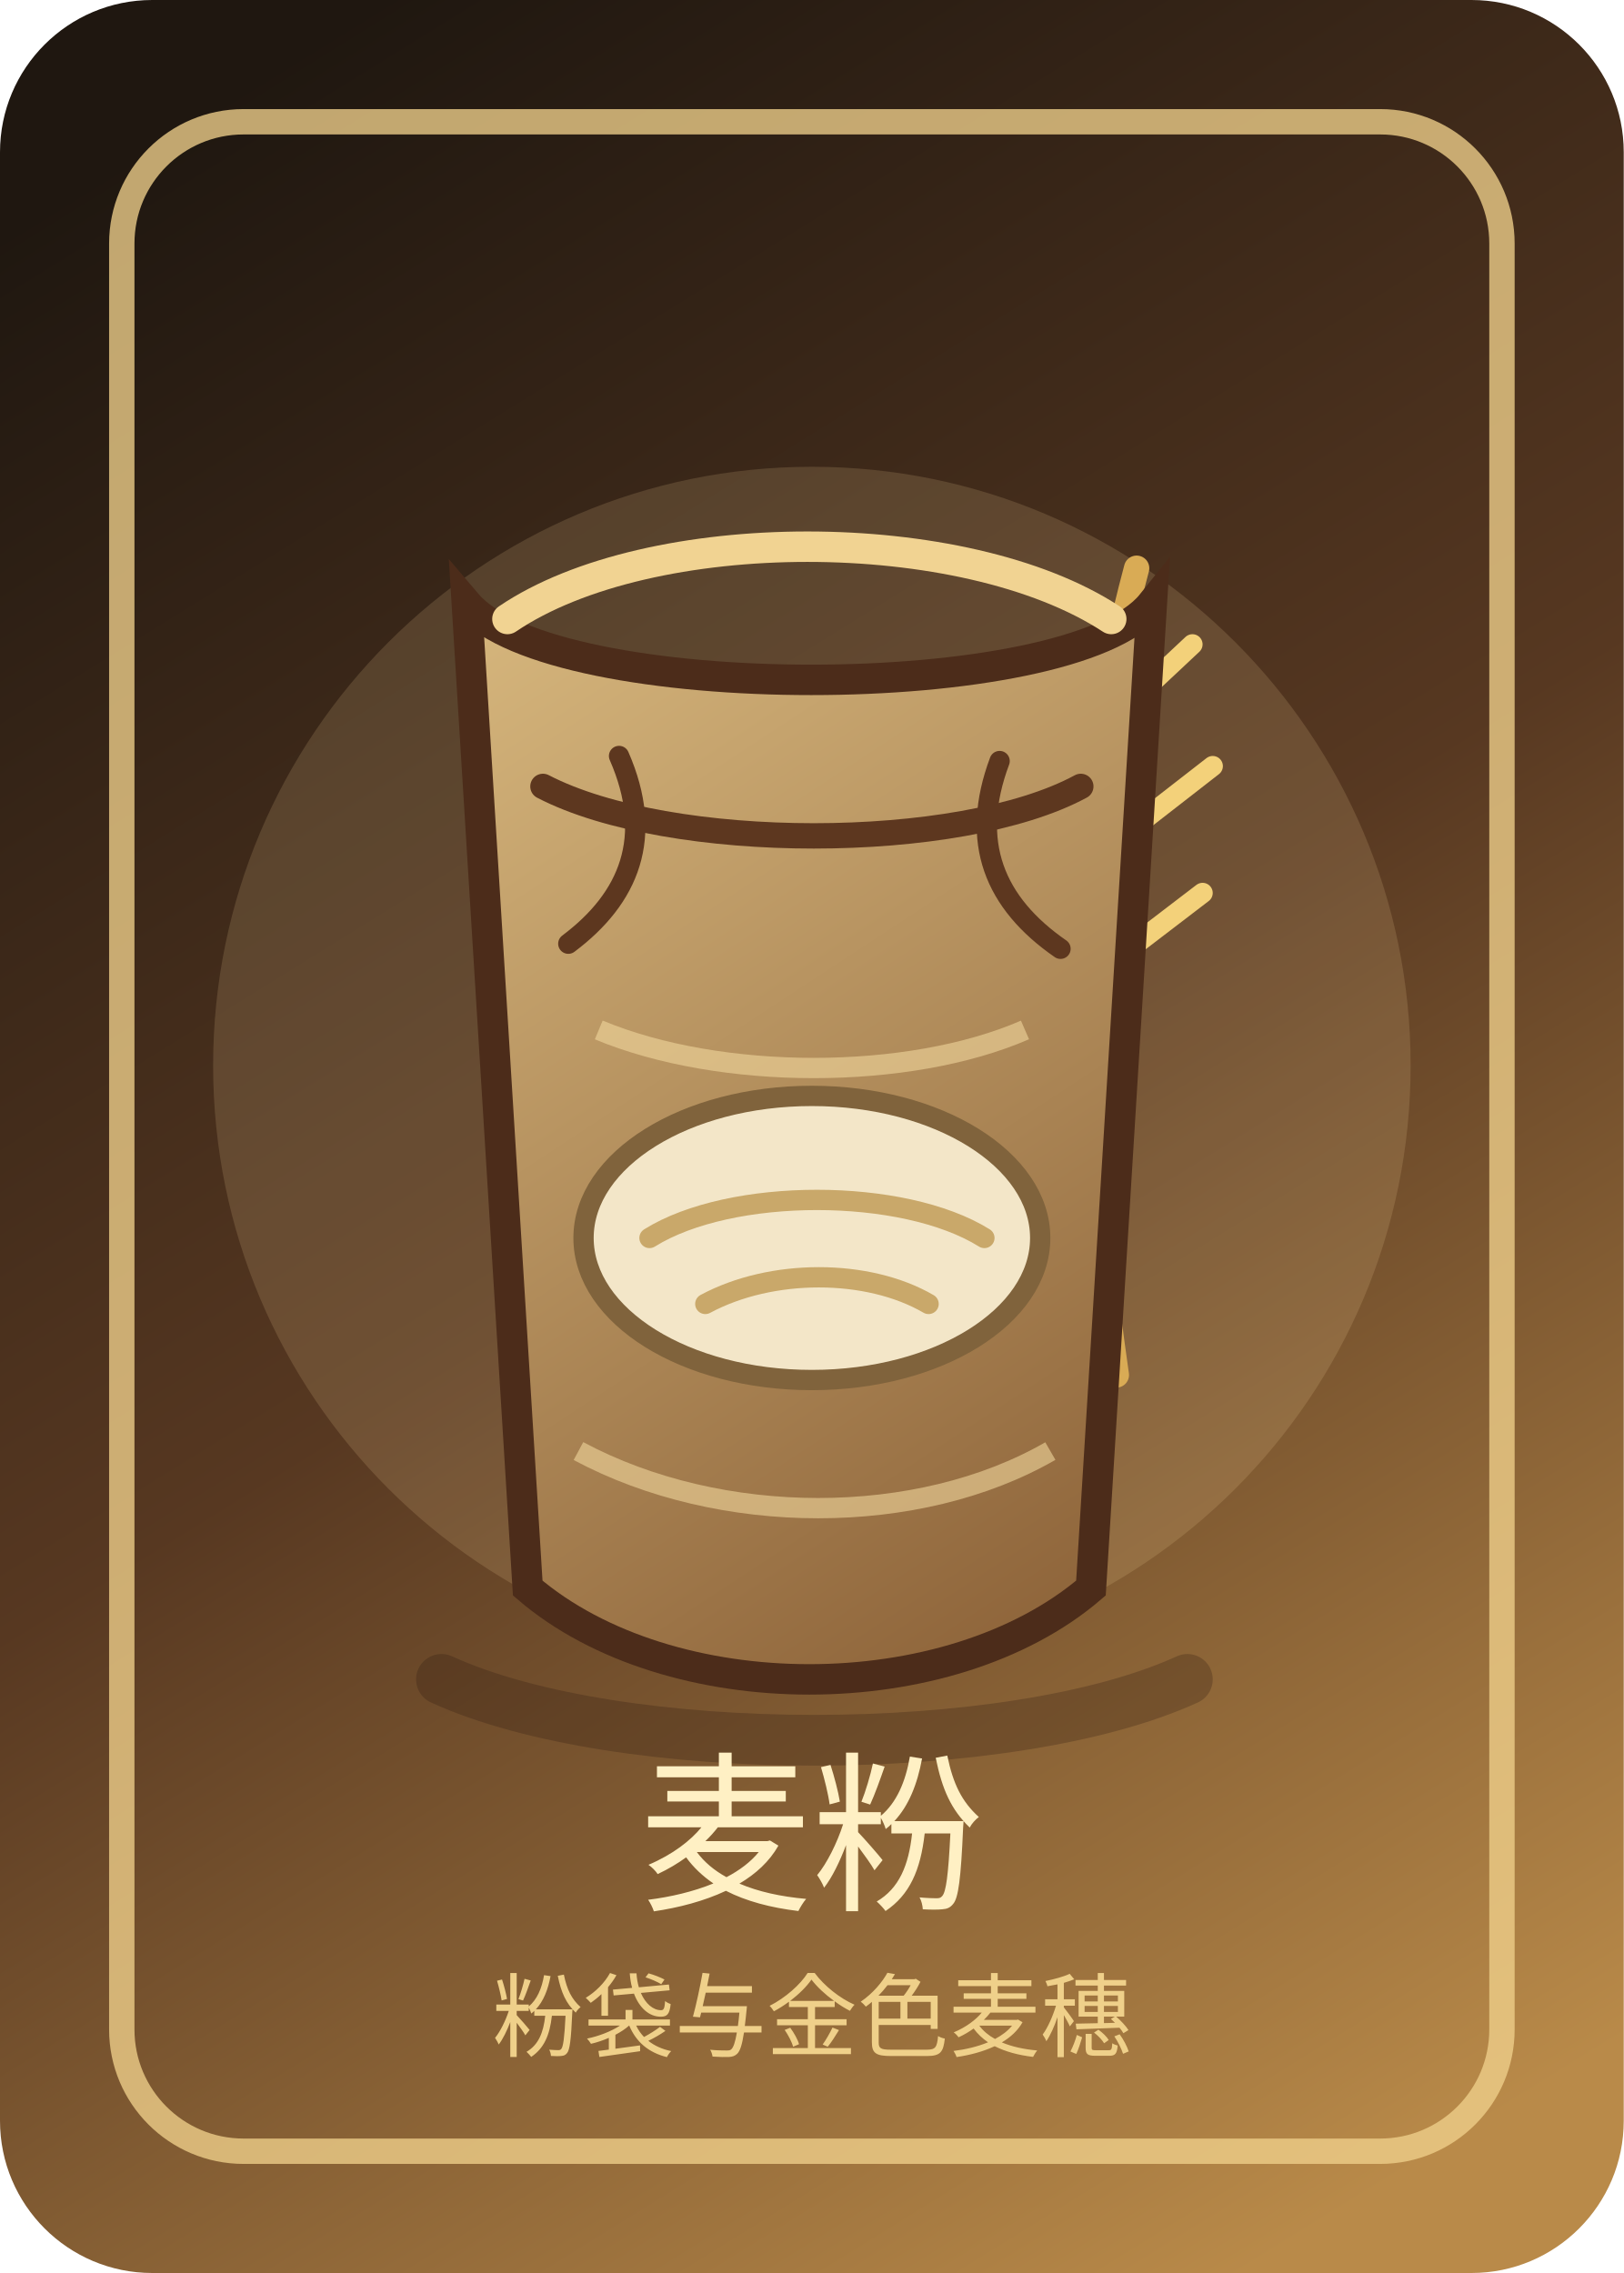
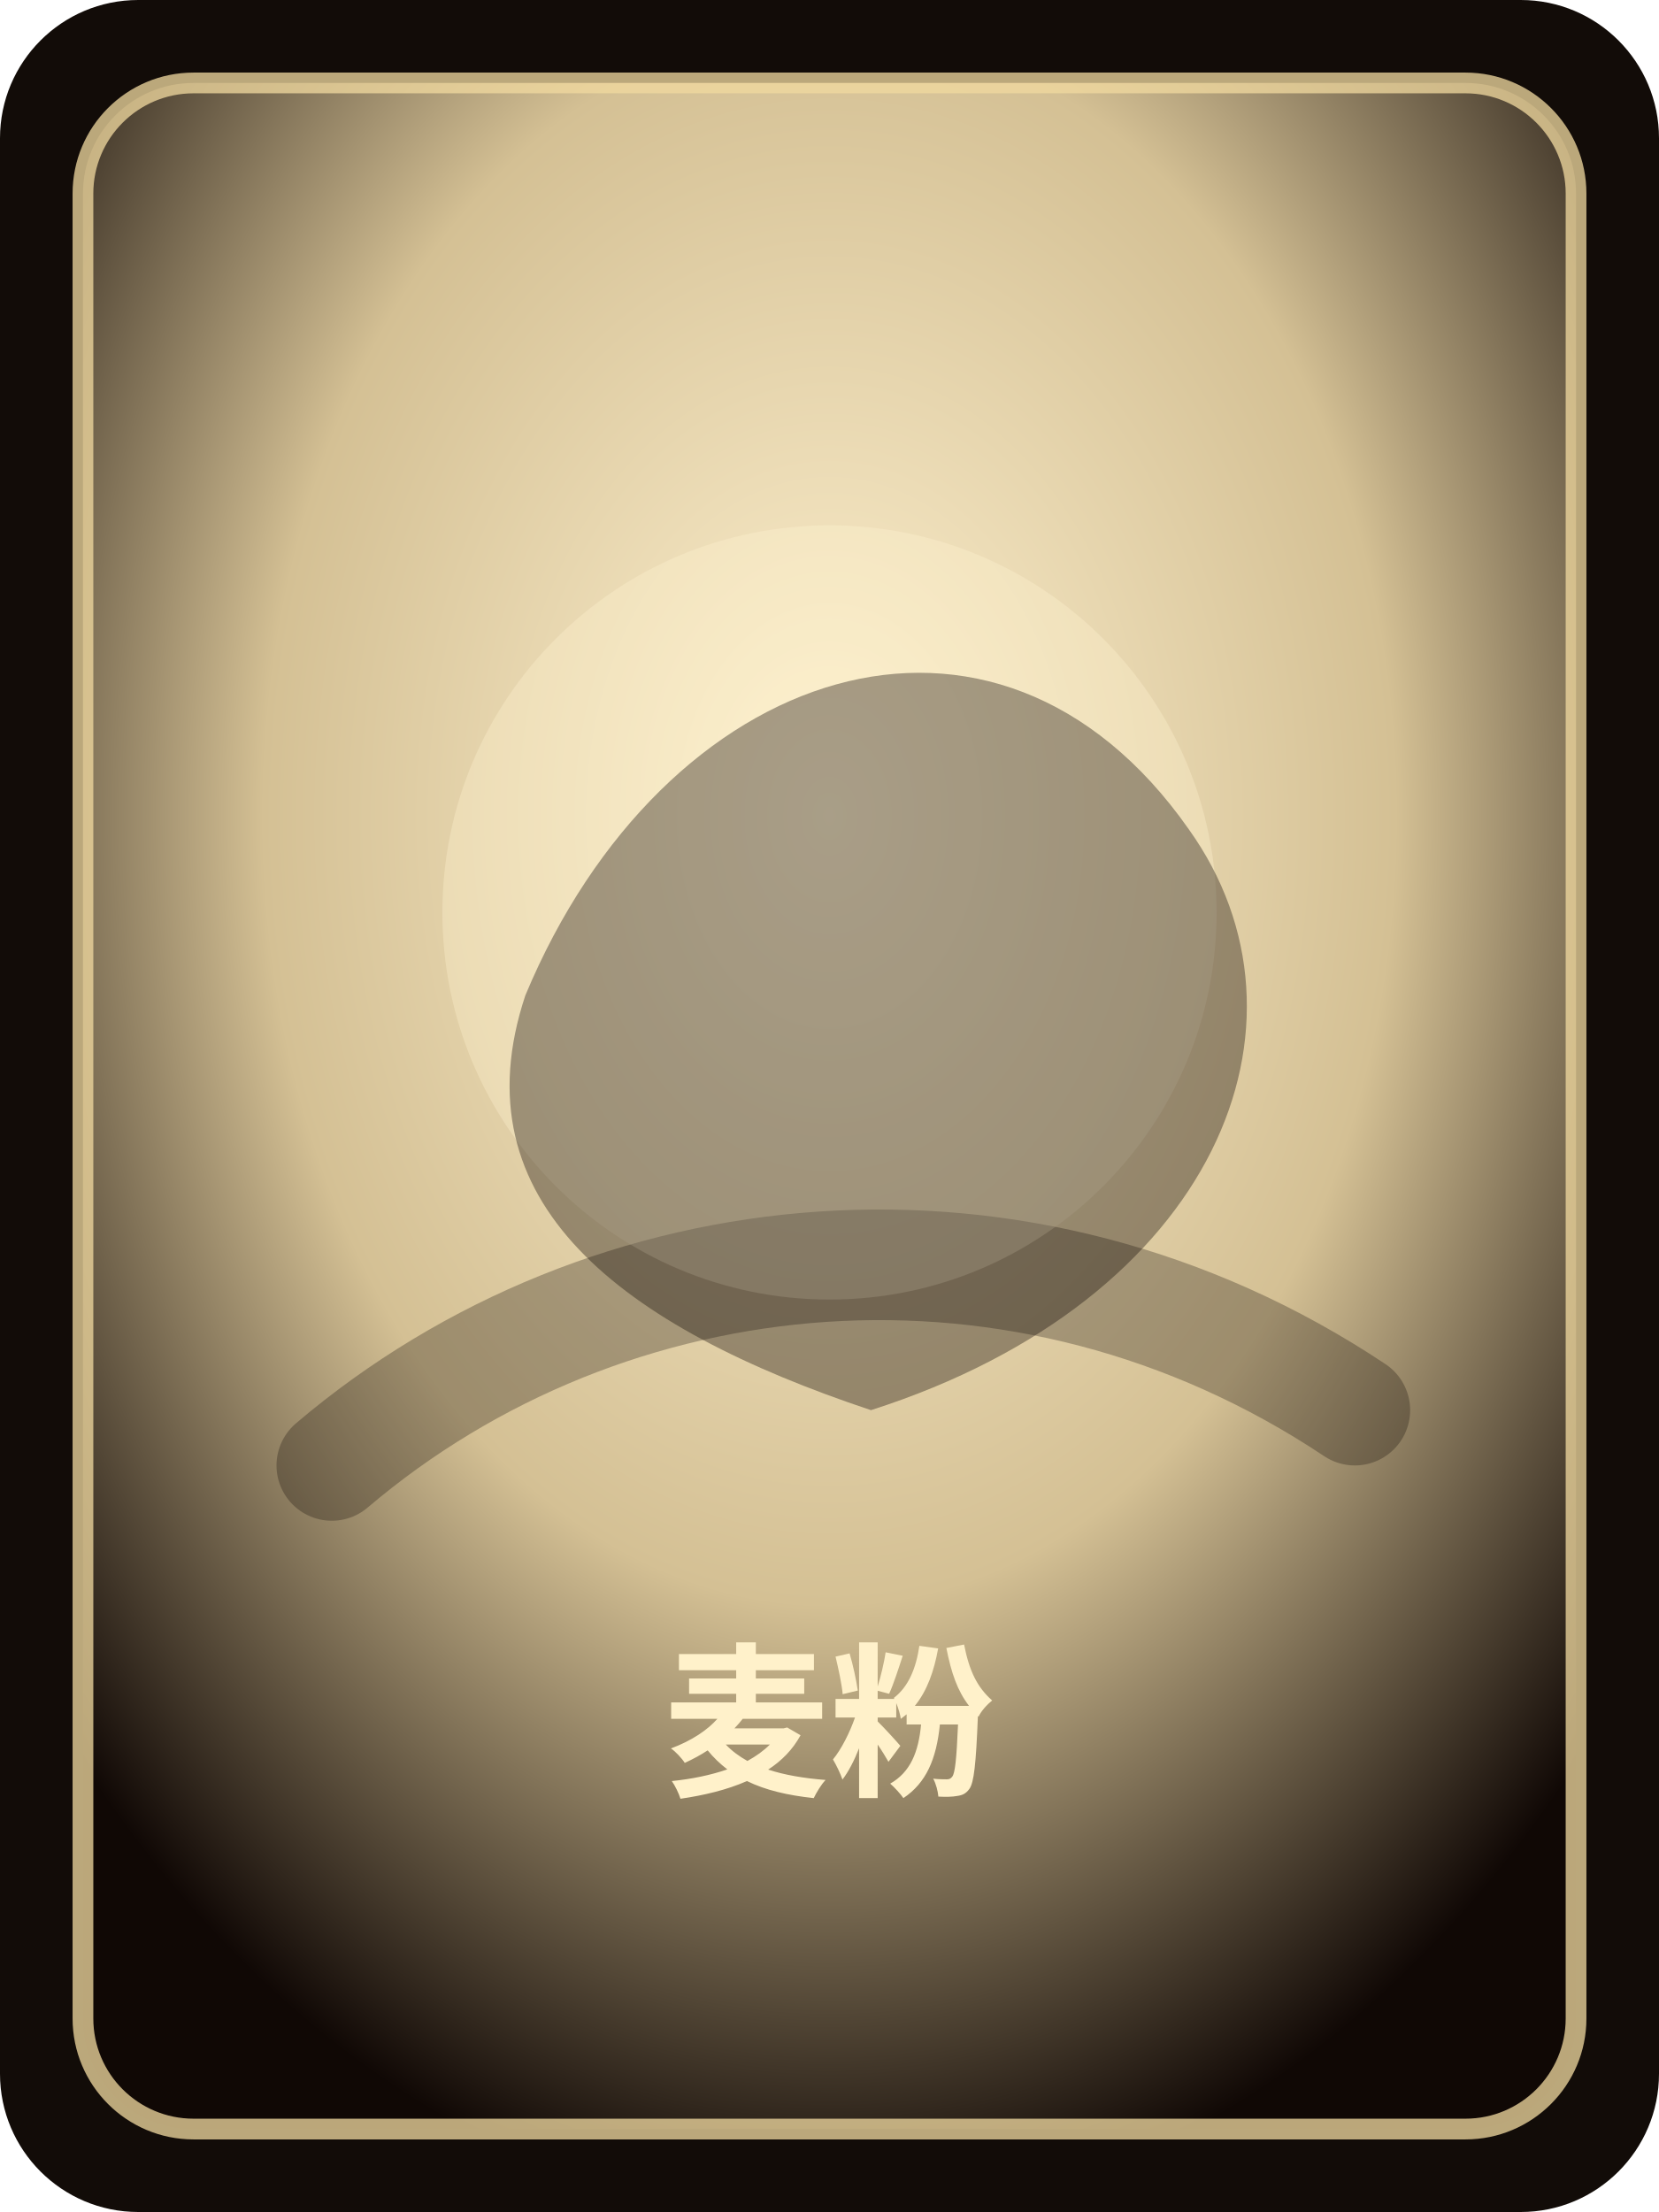
- <svg xmlns="http://www.w3.org/2000/svg" viewBox="0 0 320 448" role="img" aria-labelledby="wheat-flour-title wheat-flour-desc" data-art-direction="ancient-wuxia-item" data-item-id="wheat_flour">
+ <svg xmlns="http://www.w3.org/2000/svg" width="120" height="160" viewBox="0 0 120 160" role="img" aria-label="麦粉 · 古风武侠道具" data-art-direction="ancient-wuxia-item" data-kind="item" data-item-id="wheat_flour" data-theme="古风武侠江湖水墨道具">
  <defs>
-     <linearGradient id="wheat-flour-bg" x1="36" y1="24" x2="284" y2="424" gradientUnits="userSpaceOnUse">
-       <stop stop-color="#1f1710" />
-       <stop offset=".5" stop-color="#573821" />
-       <stop offset="1" stop-color="#b98a49" />
-     </linearGradient>
-     <linearGradient id="wheat-flour-sack" x1="99" y1="123" x2="225" y2="315" gradientUnits="userSpaceOnUse">
-       <stop stop-color="#d4b47b" />
-       <stop offset="1" stop-color="#8d6339" />
-     </linearGradient>
+     <radialGradient id="g" cx="50%" cy="36%" r="68%">
+       <stop stop-color="#fff2d1" />
+       <stop offset=".56" stop-color="#d4c094" />
+       <stop offset="1" stop-color="#100805" />
+     </radialGradient>
  </defs>
-   <rect width="320" height="448" rx="30" fill="url(#wheat-flour-bg)" />
-   <rect x="24" y="24" width="272" height="400" rx="24" fill="none" stroke="#efd08a" stroke-width="5" opacity=".78" />
-   <circle cx="160" cy="210" r="118" fill="#ffdda1" opacity=".15" />
-   <path d="M224 112 C212 157 210 201 220 271" fill="none" stroke="#d9ab55" stroke-width="5" stroke-linecap="round" />
-   <path d="M235 127 L219 142 M239 151 L221 165 M237 176 L220 189 M208 129 L223 145 M204 153 L221 167 M204 178 L221 191" stroke="#f3d17a" stroke-width="4" stroke-linecap="round" />
-   <path d="M92 119 C109 139 211 139 227 119 L215 313 C187 337 132 337 104 313Z" fill="url(#wheat-flour-sack)" stroke="#4c2c1a" stroke-width="6" />
-   <path d="M100 122 C128 103 190 103 219 122" fill="none" stroke="#f1d392" stroke-width="6" stroke-linecap="round" />
-   <path d="M107 155 C132 168 189 168 213 155" fill="none" stroke="#5d371f" stroke-width="5" stroke-linecap="round" />
-   <path d="M122 149 C129 165 124 177 112 186 M197 150 C191 166 196 178 209 187" fill="none" stroke="#5d371f" stroke-width="4" stroke-linecap="round" />
-   <ellipse cx="160" cy="244" rx="45" ry="28" fill="#f3e6c8" stroke="#80633c" stroke-width="4" />
-   <path d="M128 244 C144 234 178 234 194 244 M139 257 C152 250 171 250 183 257" fill="none" stroke="#c9a86a" stroke-width="4" stroke-linecap="round" />
-   <path d="M118 203 C142 213 179 213 202 203 M114 286 C142 301 181 301 207 286" fill="none" stroke="#f3d99f" stroke-width="4" opacity=".58" />
-   <path d="M87 331 C122 347 199 347 234 331" fill="none" stroke="#26130d" stroke-width="10" stroke-linecap="round" opacity=".25" />
-   <text x="160" y="374" text-anchor="middle" font-size="34" font-family="serif" fill="#fff0c4">麦粉</text>
-   <text x="160" y="404" text-anchor="middle" font-size="18" font-family="serif" fill="#efd08a">粉袋与金色麦穗</text>
+   <rect width="120" height="160" rx="10" fill="#120c08" />
+   <rect x="6" y="6" width="108" height="148" rx="8" fill="url(#g)" />
+   <path d="M24 106c20-17 50-20 74-4" stroke="#100805" stroke-width="8" stroke-linecap="round" fill="none" opacity=".28" />
+   <circle cx="60" cy="66" r="28" fill="#fff2d1" opacity=".34" />
+   <path d="M38 72c10-24 34-32 48-12 10 14 2 34-23 42-18-6-30-15-25-30z" fill="#100805" opacity=".36" />
+   <text x="60" y="129" text-anchor="middle" font-family="KaiTi, STKaiti, serif" font-size="12" font-weight="700" fill="#fff1ca">麦粉</text>
+   <rect x="6" y="6" width="108" height="148" rx="8" fill="none" stroke="#f1d99f" stroke-width="1.5" opacity=".76" />
</svg>
